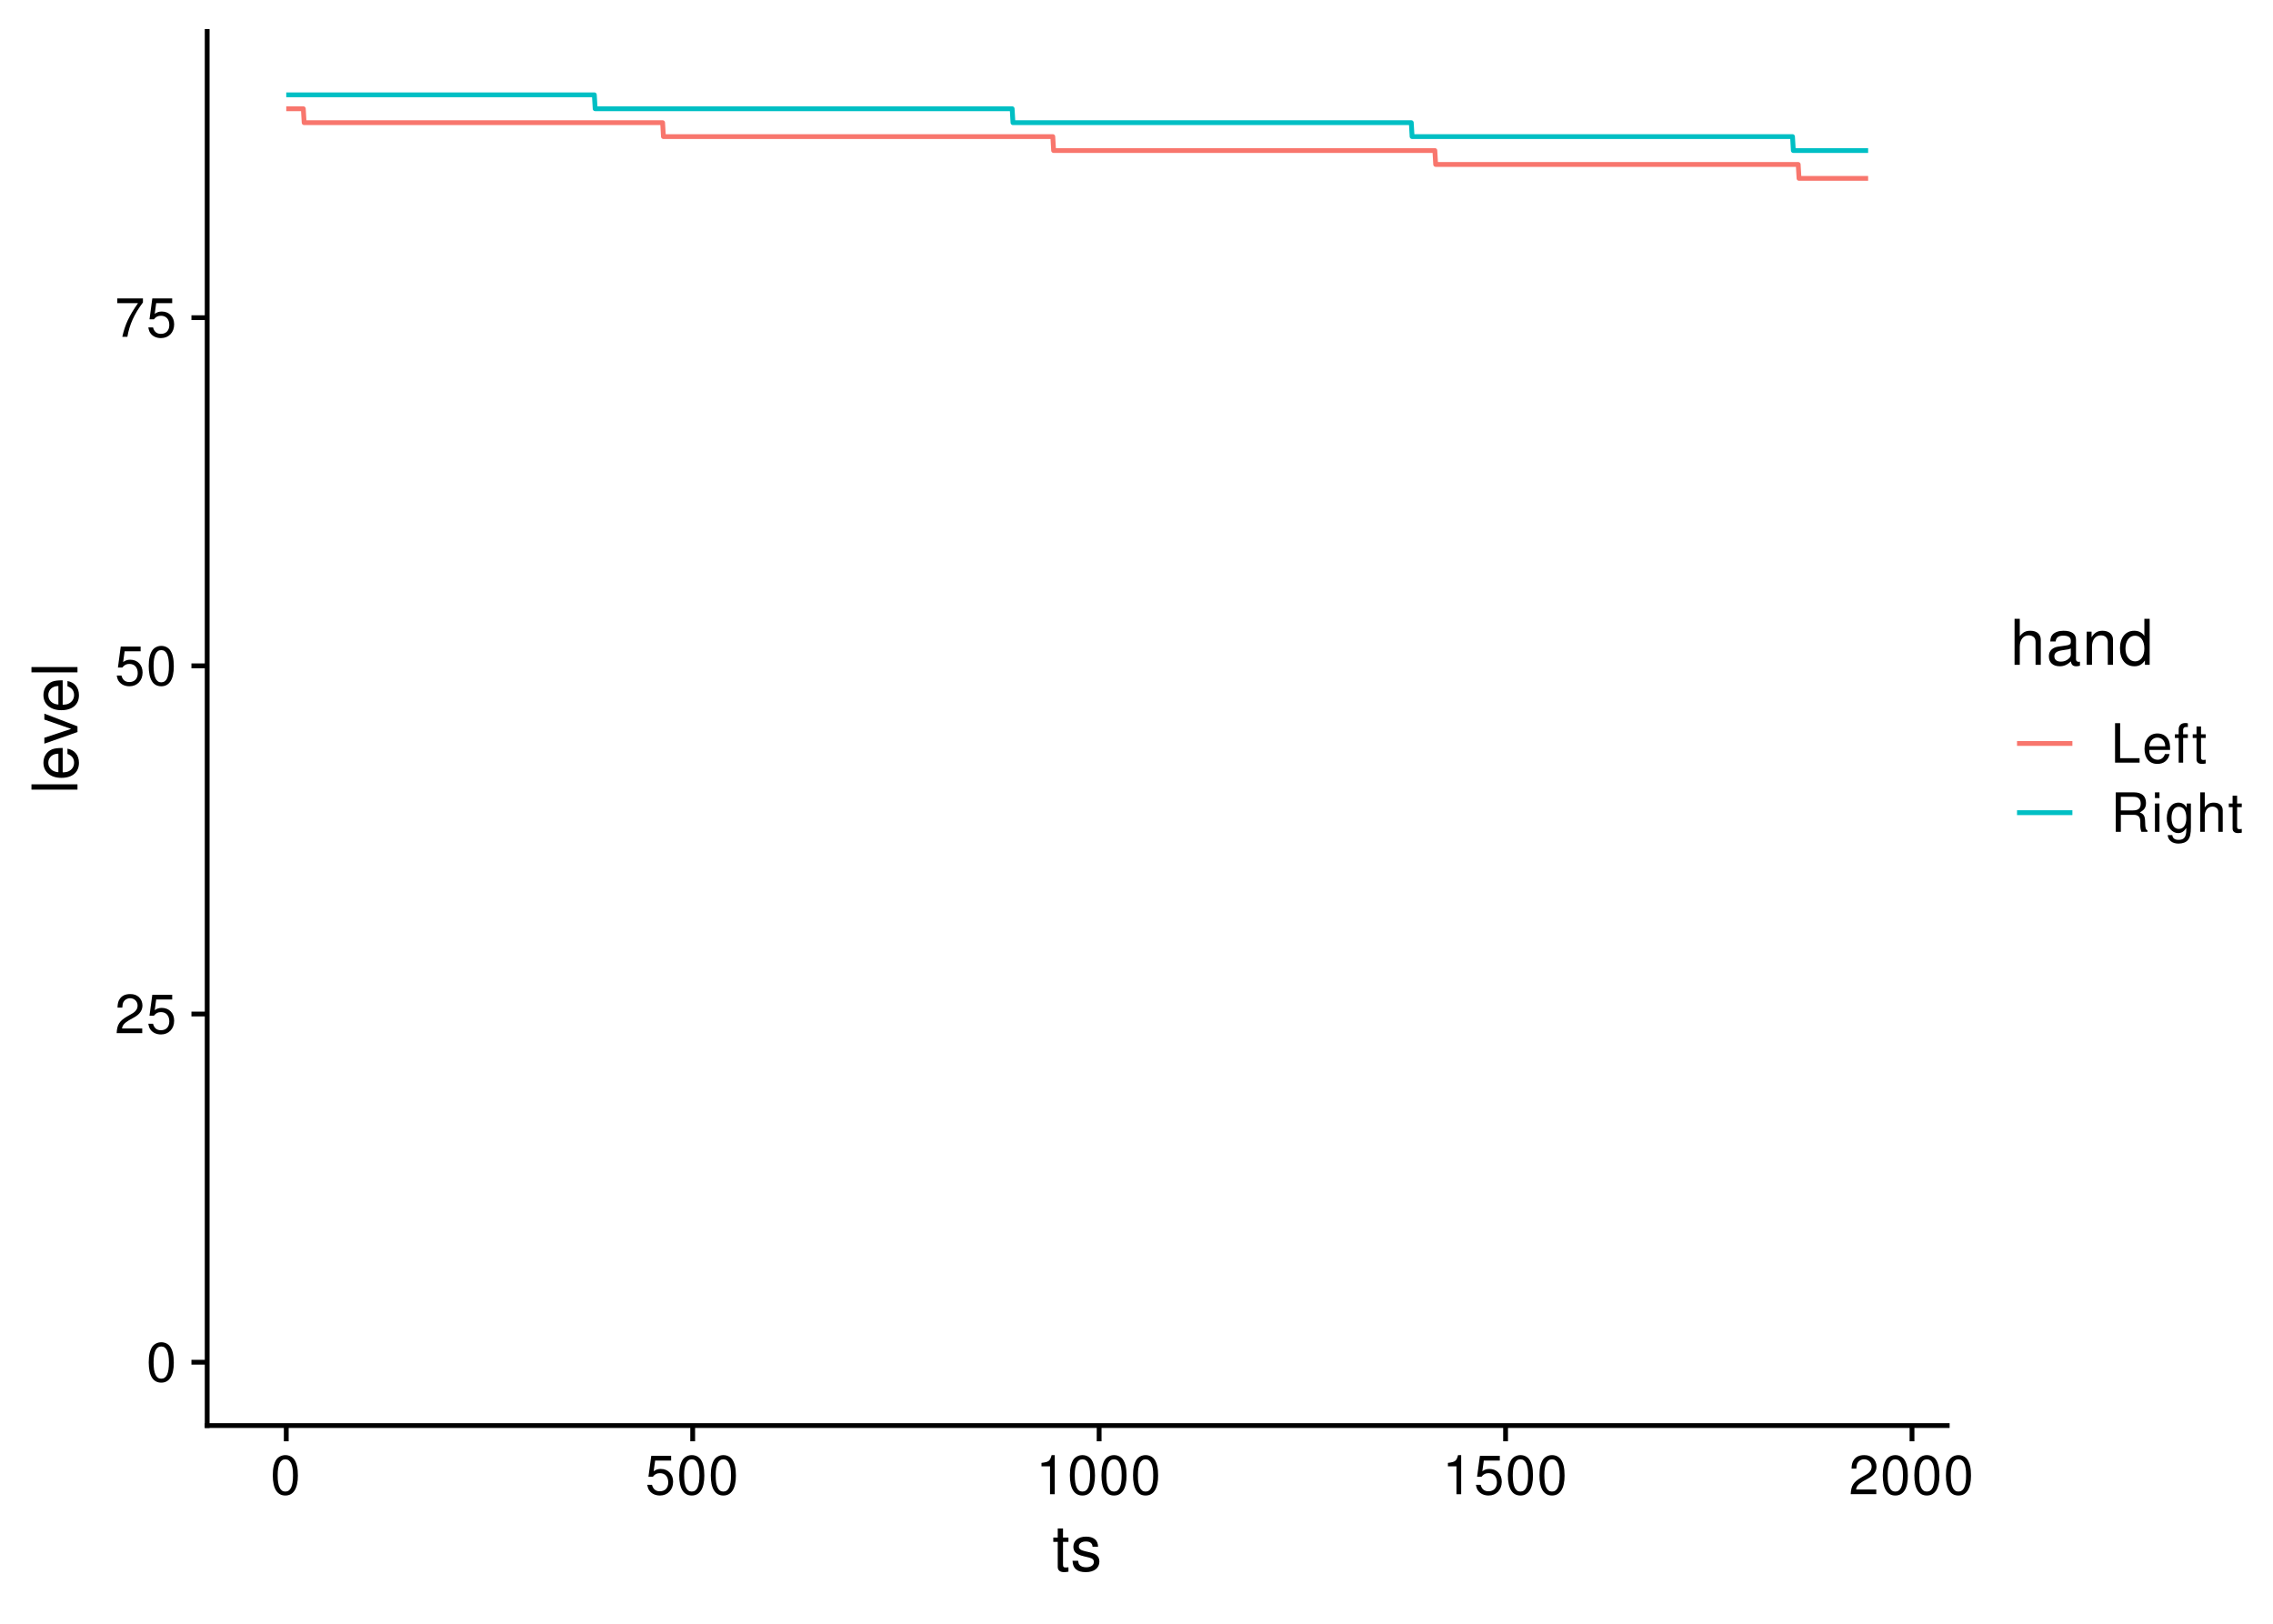
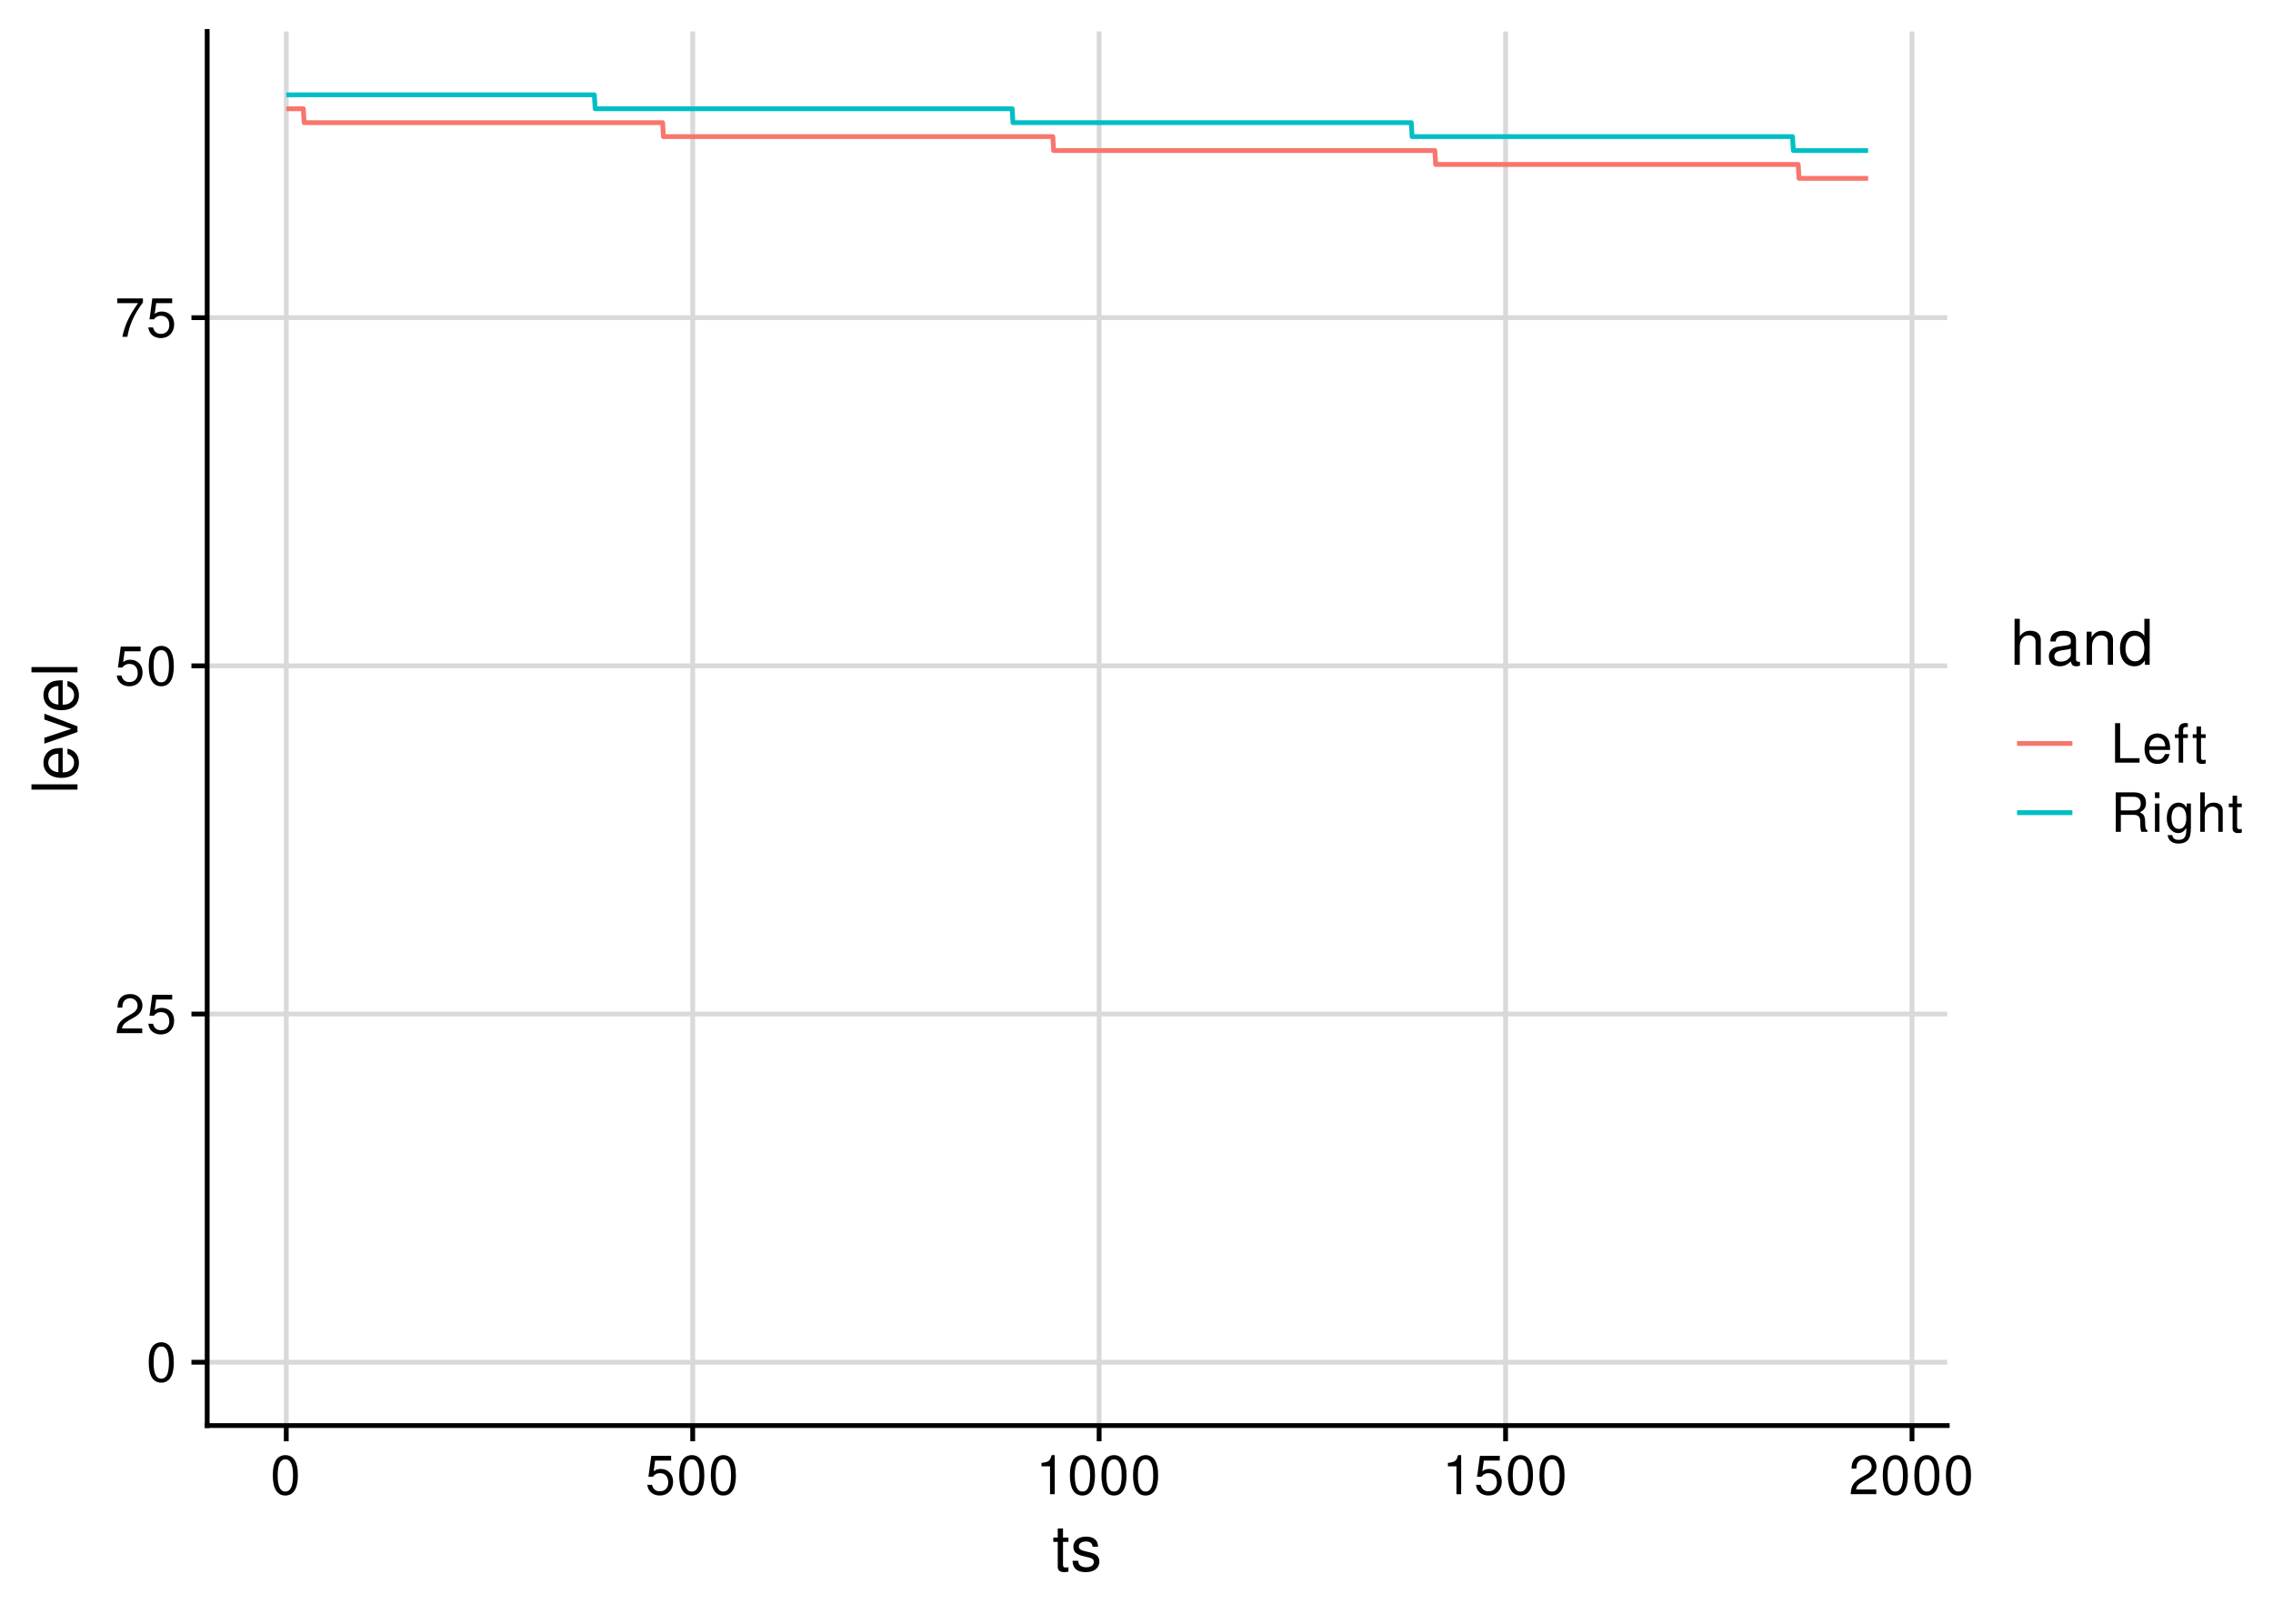
<svg xmlns="http://www.w3.org/2000/svg" xmlns:xlink="http://www.w3.org/1999/xlink" width="504pt" height="360pt" viewBox="0 0 504 360" version="1.1">
  <defs>
    <g>
      <symbol overflow="visible" id="glyph0-0">
        <path style="stroke:none;" d="" />
      </symbol>
      <symbol overflow="visible" id="glyph0-1">
        <path style="stroke:none;" d="M 3.297 -8.672 C 2.516 -8.672 1.781 -8.312 1.344 -7.734 C 0.797 -6.953 0.516 -5.812 0.516 -4.203 C 0.516 -1.266 1.469 0.281 3.297 0.281 C 5.094 0.281 6.078 -1.266 6.078 -4.125 C 6.078 -5.812 5.812 -6.938 5.25 -7.734 C 4.812 -8.328 4.109 -8.672 3.297 -8.672 Z M 3.297 -7.734 C 4.438 -7.734 5 -6.578 5 -4.219 C 5 -1.75 4.453 -0.594 3.281 -0.594 C 2.156 -0.594 1.594 -1.797 1.594 -4.188 C 1.594 -6.578 2.156 -7.734 3.297 -7.734 Z M 3.297 -7.734 " />
      </symbol>
      <symbol overflow="visible" id="glyph0-2">
        <path style="stroke:none;" d="M 6.078 -1.047 L 1.594 -1.047 C 1.703 -1.766 2.094 -2.219 3.125 -2.859 L 4.328 -3.531 C 5.516 -4.188 6.125 -5.078 6.125 -6.141 C 6.125 -6.859 5.844 -7.531 5.344 -8 C 4.844 -8.453 4.219 -8.672 3.406 -8.672 C 2.328 -8.672 1.531 -8.297 1.062 -7.547 C 0.75 -7.094 0.625 -6.547 0.594 -5.672 L 1.656 -5.672 C 1.688 -6.266 1.766 -6.609 1.906 -6.906 C 2.188 -7.422 2.734 -7.75 3.375 -7.75 C 4.328 -7.75 5.047 -7.062 5.047 -6.125 C 5.047 -5.422 4.656 -4.828 3.906 -4.391 L 2.797 -3.75 C 1.016 -2.719 0.5 -1.906 0.406 -0.016 L 6.078 -0.016 Z M 6.078 -1.047 " />
      </symbol>
      <symbol overflow="visible" id="glyph0-3">
        <path style="stroke:none;" d="M 5.719 -8.516 L 1.312 -8.516 L 0.688 -3.875 L 1.656 -3.875 C 2.141 -4.469 2.562 -4.672 3.234 -4.672 C 4.375 -4.672 5.078 -3.891 5.078 -2.625 C 5.078 -1.406 4.375 -0.656 3.219 -0.656 C 2.297 -0.656 1.734 -1.125 1.469 -2.094 L 0.422 -2.094 C 0.562 -1.391 0.688 -1.062 0.938 -0.75 C 1.422 -0.094 2.281 0.281 3.234 0.281 C 4.953 0.281 6.156 -0.969 6.156 -2.766 C 6.156 -4.453 5.047 -5.609 3.406 -5.609 C 2.812 -5.609 2.328 -5.453 1.844 -5.094 L 2.172 -7.469 L 5.719 -7.469 Z M 5.719 -8.516 " />
      </symbol>
      <symbol overflow="visible" id="glyph0-4">
        <path style="stroke:none;" d="M 6.234 -8.516 L 0.547 -8.516 L 0.547 -7.469 L 5.141 -7.469 C 3.125 -4.578 2.297 -2.797 1.656 0 L 2.781 0 C 3.25 -2.719 4.312 -5.062 6.234 -7.625 Z M 6.234 -8.516 " />
      </symbol>
      <symbol overflow="visible" id="glyph0-5">
        <path style="stroke:none;" d="M 3.109 -6.188 L 3.109 0 L 4.156 0 L 4.156 -8.672 L 3.469 -8.672 C 3.094 -7.344 2.859 -7.156 1.219 -6.953 L 1.219 -6.188 Z M 3.109 -6.188 " />
      </symbol>
      <symbol overflow="visible" id="glyph0-6">
        <path style="stroke:none;" d="M 2.078 -8.75 L 0.953 -8.75 L 0.953 0 L 6.391 0 L 6.391 -0.984 L 2.078 -0.984 Z M 2.078 -8.75 " />
      </symbol>
      <symbol overflow="visible" id="glyph0-7">
        <path style="stroke:none;" d="M 6.156 -2.812 C 6.156 -3.766 6.078 -4.344 5.906 -4.812 C 5.5 -5.844 4.531 -6.469 3.359 -6.469 C 1.609 -6.469 0.484 -5.141 0.484 -3.062 C 0.484 -0.984 1.562 0.281 3.344 0.281 C 4.781 0.281 5.766 -0.547 6.031 -1.906 L 5.016 -1.906 C 4.734 -1.078 4.172 -0.641 3.375 -0.641 C 2.734 -0.641 2.203 -0.938 1.859 -1.469 C 1.625 -1.828 1.531 -2.188 1.531 -2.812 Z M 1.547 -3.625 C 1.625 -4.781 2.344 -5.547 3.344 -5.547 C 4.375 -5.547 5.078 -4.75 5.078 -3.625 Z M 1.547 -3.625 " />
      </symbol>
      <symbol overflow="visible" id="glyph0-8">
        <path style="stroke:none;" d="M 3.094 -6.281 L 2.047 -6.281 L 2.047 -7.266 C 2.047 -7.688 2.281 -7.906 2.75 -7.906 C 2.828 -7.906 2.875 -7.906 3.094 -7.891 L 3.094 -8.719 C 2.875 -8.766 2.734 -8.781 2.531 -8.781 C 1.609 -8.781 1.062 -8.25 1.062 -7.359 L 1.062 -6.281 L 0.219 -6.281 L 0.219 -5.469 L 1.062 -5.469 L 1.062 0 L 2.047 0 L 2.047 -5.469 L 3.094 -5.469 Z M 3.094 -6.281 " />
      </symbol>
      <symbol overflow="visible" id="glyph0-9">
        <path style="stroke:none;" d="M 3.047 -6.281 L 2.016 -6.281 L 2.016 -8.016 L 1.016 -8.016 L 1.016 -6.281 L 0.172 -6.281 L 0.172 -5.469 L 1.016 -5.469 L 1.016 -0.719 C 1.016 -0.078 1.453 0.281 2.234 0.281 C 2.5 0.281 2.719 0.25 3.047 0.188 L 3.047 -0.641 C 2.906 -0.609 2.766 -0.594 2.562 -0.594 C 2.141 -0.594 2.016 -0.719 2.016 -1.156 L 2.016 -5.469 L 3.047 -5.469 Z M 3.047 -6.281 " />
      </symbol>
      <symbol overflow="visible" id="glyph0-10">
        <path style="stroke:none;" d="M 2.234 -3.766 L 5.109 -3.766 C 6.109 -3.766 6.547 -3.281 6.547 -2.203 L 6.547 -1.422 C 6.547 -0.891 6.641 -0.359 6.797 0 L 8.141 0 L 8.141 -0.281 C 7.734 -0.562 7.641 -0.875 7.625 -2.047 C 7.609 -3.484 7.375 -3.906 6.438 -4.312 C 7.422 -4.812 7.812 -5.406 7.812 -6.406 C 7.812 -7.922 6.875 -8.75 5.141 -8.75 L 1.109 -8.75 L 1.109 0 L 2.234 0 Z M 2.234 -4.75 L 2.234 -7.766 L 4.938 -7.766 C 5.562 -7.766 5.922 -7.672 6.188 -7.422 C 6.484 -7.172 6.641 -6.781 6.641 -6.266 C 6.641 -5.219 6.125 -4.75 4.938 -4.75 Z M 2.234 -4.75 " />
      </symbol>
      <symbol overflow="visible" id="glyph0-11">
        <path style="stroke:none;" d="M 1.797 -6.281 L 0.797 -6.281 L 0.797 0 L 1.797 0 Z M 1.797 -8.75 L 0.797 -8.75 L 0.797 -7.484 L 1.797 -7.484 Z M 1.797 -8.75 " />
      </symbol>
      <symbol overflow="visible" id="glyph0-12">
        <path style="stroke:none;" d="M 4.844 -6.281 L 4.844 -5.375 C 4.344 -6.125 3.797 -6.469 3 -6.469 C 1.469 -6.469 0.422 -5.047 0.422 -3.031 C 0.422 -1.984 0.672 -1.219 1.219 -0.578 C 1.688 -0.031 2.281 0.281 2.922 0.281 C 3.688 0.281 4.219 -0.062 4.75 -0.859 L 4.75 -0.531 C 4.75 1.156 4.281 1.781 3.031 1.781 C 2.188 1.781 1.734 1.438 1.641 0.719 L 0.625 0.719 C 0.719 1.891 1.641 2.609 3.016 2.609 C 3.938 2.609 4.703 2.312 5.109 1.812 C 5.594 1.219 5.766 0.438 5.766 -1.031 L 5.766 -6.281 Z M 3.094 -5.547 C 4.156 -5.547 4.75 -4.656 4.75 -3.062 C 4.75 -1.531 4.141 -0.641 3.094 -0.641 C 2.062 -0.641 1.469 -1.547 1.469 -3.094 C 1.469 -4.625 2.062 -5.547 3.094 -5.547 Z M 3.094 -5.547 " />
      </symbol>
      <symbol overflow="visible" id="glyph0-13">
        <path style="stroke:none;" d="M 0.844 -8.75 L 0.844 0 L 1.844 0 L 1.844 -3.469 C 1.844 -4.75 2.516 -5.594 3.547 -5.594 C 3.875 -5.594 4.188 -5.5 4.422 -5.312 C 4.719 -5.094 4.844 -4.797 4.844 -4.359 L 4.844 0 L 5.828 0 L 5.828 -4.75 C 5.828 -5.812 5.078 -6.469 3.859 -6.469 C 2.969 -6.469 2.422 -6.188 1.844 -5.422 L 1.844 -8.75 Z M 0.844 -8.75 " />
      </symbol>
      <symbol overflow="visible" id="glyph1-0">
        <path style="stroke:none;" d="" />
      </symbol>
      <symbol overflow="visible" id="glyph1-1">
        <path style="stroke:none;" d="M 3.562 -7.344 L 2.359 -7.344 L 2.359 -9.359 L 1.188 -9.359 L 1.188 -7.344 L 0.203 -7.344 L 0.203 -6.391 L 1.188 -6.391 L 1.188 -0.844 C 1.188 -0.078 1.688 0.328 2.609 0.328 C 2.906 0.328 3.156 0.297 3.562 0.219 L 3.562 -0.75 C 3.391 -0.719 3.234 -0.703 3 -0.703 C 2.484 -0.703 2.359 -0.844 2.359 -1.359 L 2.359 -6.391 L 3.562 -6.391 Z M 3.562 -7.344 " />
      </symbol>
      <symbol overflow="visible" id="glyph1-2">
        <path style="stroke:none;" d="M 6.125 -5.297 C 6.125 -6.734 5.172 -7.547 3.469 -7.547 C 1.766 -7.547 0.656 -6.656 0.656 -5.312 C 0.656 -4.156 1.25 -3.609 2.984 -3.188 L 4.078 -2.922 C 4.891 -2.734 5.203 -2.438 5.203 -1.922 C 5.203 -1.219 4.516 -0.75 3.5 -0.75 C 2.875 -0.75 2.344 -0.938 2.047 -1.25 C 1.859 -1.453 1.781 -1.672 1.703 -2.188 L 0.469 -2.188 C 0.531 -0.484 1.484 0.328 3.406 0.328 C 5.25 0.328 6.422 -0.594 6.422 -2 C 6.422 -3.094 5.812 -3.703 4.359 -4.047 L 3.234 -4.312 C 2.281 -4.531 1.875 -4.844 1.875 -5.359 C 1.875 -6.047 2.484 -6.469 3.438 -6.469 C 4.375 -6.469 4.875 -6.062 4.906 -5.297 Z M 6.125 -5.297 " />
      </symbol>
      <symbol overflow="visible" id="glyph1-3">
        <path style="stroke:none;" d="M 0.984 -10.203 L 0.984 0 L 2.141 0 L 2.141 -4.047 C 2.141 -5.547 2.922 -6.531 4.125 -6.531 C 4.516 -6.531 4.891 -6.406 5.172 -6.203 C 5.5 -5.953 5.641 -5.594 5.641 -5.078 L 5.641 0 L 6.797 0 L 6.797 -5.547 C 6.797 -6.781 5.922 -7.547 4.5 -7.547 C 3.453 -7.547 2.828 -7.219 2.141 -6.328 L 2.141 -10.203 Z M 0.984 -10.203 " />
      </symbol>
      <symbol overflow="visible" id="glyph1-4">
        <path style="stroke:none;" d="M 7.484 -0.688 C 7.359 -0.656 7.312 -0.656 7.234 -0.656 C 6.828 -0.656 6.609 -0.875 6.609 -1.234 L 6.609 -5.547 C 6.609 -6.844 5.656 -7.547 3.844 -7.547 C 2.766 -7.547 1.922 -7.234 1.406 -6.688 C 1.078 -6.312 0.938 -5.891 0.906 -5.172 L 2.094 -5.172 C 2.188 -6.062 2.719 -6.469 3.812 -6.469 C 4.875 -6.469 5.453 -6.078 5.453 -5.375 L 5.453 -5.062 C 5.438 -4.562 5.188 -4.375 4.234 -4.25 C 2.578 -4.047 2.328 -3.984 1.875 -3.812 C 1.016 -3.438 0.594 -2.797 0.594 -1.844 C 0.594 -0.516 1.516 0.328 3 0.328 C 3.922 0.328 4.656 0 5.484 -0.75 C 5.578 0 5.938 0.328 6.688 0.328 C 6.938 0.328 7.094 0.297 7.484 0.203 Z M 5.453 -2.312 C 5.453 -1.922 5.328 -1.688 4.984 -1.359 C 4.516 -0.922 3.938 -0.703 3.25 -0.703 C 2.344 -0.703 1.812 -1.141 1.812 -1.875 C 1.812 -2.641 2.312 -3.031 3.562 -3.219 C 4.812 -3.391 5.047 -3.438 5.453 -3.625 Z M 5.453 -2.312 " />
      </symbol>
      <symbol overflow="visible" id="glyph1-5">
        <path style="stroke:none;" d="M 0.984 -7.344 L 0.984 0 L 2.156 0 L 2.156 -4.047 C 2.156 -5.547 2.938 -6.531 4.141 -6.531 C 5.062 -6.531 5.656 -5.969 5.656 -5.078 L 5.656 0 L 6.812 0 L 6.812 -5.547 C 6.812 -6.766 5.906 -7.547 4.5 -7.547 C 3.406 -7.547 2.703 -7.125 2.062 -6.109 L 2.062 -7.344 Z M 0.984 -7.344 " />
      </symbol>
      <symbol overflow="visible" id="glyph1-6">
        <path style="stroke:none;" d="M 6.938 -10.203 L 5.766 -10.203 L 5.766 -6.406 C 5.281 -7.156 4.5 -7.547 3.516 -7.547 C 1.609 -7.547 0.359 -6.016 0.359 -3.688 C 0.359 -1.203 1.562 0.328 3.562 0.328 C 4.562 0.328 5.266 -0.062 5.891 -0.969 L 5.891 0 L 6.938 0 Z M 3.703 -6.453 C 4.969 -6.453 5.766 -5.344 5.766 -3.578 C 5.766 -1.891 4.953 -0.766 3.719 -0.766 C 2.438 -0.766 1.578 -1.906 1.578 -3.609 C 1.578 -5.312 2.438 -6.453 3.703 -6.453 Z M 3.703 -6.453 " />
      </symbol>
      <symbol overflow="visible" id="glyph2-0">
        <path style="stroke:none;" d="" />
      </symbol>
      <symbol overflow="visible" id="glyph2-1">
        <path style="stroke:none;" d="M -10.203 -2.125 L -10.203 -0.953 L 0 -0.953 L 0 -2.125 Z M -10.203 -2.125 " />
      </symbol>
      <symbol overflow="visible" id="glyph2-2">
        <path style="stroke:none;" d="M -3.281 -7.188 C -4.391 -7.188 -5.062 -7.094 -5.609 -6.891 C -6.812 -6.406 -7.547 -5.297 -7.547 -3.922 C -7.547 -1.875 -5.984 -0.562 -3.562 -0.562 C -1.141 -0.562 0.328 -1.812 0.328 -3.891 C 0.328 -5.578 -0.625 -6.734 -2.219 -7.031 L -2.219 -5.859 C -1.266 -5.531 -0.75 -4.875 -0.75 -3.938 C -0.75 -3.188 -1.094 -2.562 -1.703 -2.172 C -2.125 -1.891 -2.547 -1.797 -3.281 -1.781 Z M -4.234 -1.812 C -5.594 -1.906 -6.469 -2.734 -6.469 -3.906 C -6.469 -5.094 -5.547 -5.922 -4.234 -5.922 Z M -4.234 -1.812 " />
      </symbol>
      <symbol overflow="visible" id="glyph2-3">
        <path style="stroke:none;" d="M 0 -3.984 L -7.344 -6.797 L -7.344 -5.484 L -1.391 -3.422 L -7.344 -1.453 L -7.344 -0.141 L 0 -2.719 Z M 0 -3.984 " />
      </symbol>
    </g>
+     <clipPath id="clip1">
+       <path d="M 45.938 301 L 431.762 301 L 431.762 303 L 45.938 303 Z M 45.938 301 " />
+     </clipPath>
+     <clipPath id="clip2">
+       <path d="M 45.938 224 L 431.762 224 L 431.762 226 L 45.938 226 Z M 45.938 224 " />
+     </clipPath>
+     <clipPath id="clip3">
+       <path d="M 45.938 147 L 431.762 147 L 431.762 149 L 45.938 149 Z M 45.938 147 " />
+     </clipPath>
+     <clipPath id="clip4">
+       <path d="M 45.938 69 L 431.762 69 L 431.762 71 L 45.938 71 Z M 45.938 69 " />
+     </clipPath>
+     <clipPath id="clip5">
+       <path d="M 62 6.973 L 65 6.973 L 65 316.062 L 62 316.062 Z M 62 6.973 " />
+     </clipPath>
+     <clipPath id="clip6">
+       <path d="M 153 6.973 L 155 6.973 L 155 316.062 L 153 316.062 Z M 153 6.973 " />
+     </clipPath>
+     <clipPath id="clip7">
+       <path d="M 243 6.973 L 245 6.973 L 245 316.062 L 243 316.062 Z M 243 6.973 " />
+     </clipPath>
+     <clipPath id="clip8">
+       <path d="M 333 6.973 L 335 6.973 L 335 316.062 L 333 316.062 Z M 333 6.973 " />
+     </clipPath>
+     <clipPath id="clip9">
+       <path d="M 423 6.973 L 425 6.973 L 425 316.062 L 423 316.062 Z M 423 6.973 " />
+     </clipPath>
  </defs>
  <g id="surface30">
    <rect x="0" y="0" width="504" height="360" style="fill:rgb(100%,100%,100%);fill-opacity:1;stroke:none;" />
+     <g clip-path="url(#clip1)" clip-rule="nonzero">
+       <path style="fill:none;stroke-width:1.067;stroke-linecap:butt;stroke-linejoin:round;stroke:rgb(85.098%,85.098%,85.098%);stroke-opacity:1;stroke-miterlimit:10;" d="M 45.938 302.016 L 431.762 302.016 " />
+     </g>
+     <g clip-path="url(#clip2)" clip-rule="nonzero">
+       <path style="fill:none;stroke-width:1.067;stroke-linecap:butt;stroke-linejoin:round;stroke:rgb(85.098%,85.098%,85.098%);stroke-opacity:1;stroke-miterlimit:10;" d="M 45.938 224.82 L 431.762 224.82 " />
+     </g>
+     <g clip-path="url(#clip3)" clip-rule="nonzero">
+       <path style="fill:none;stroke-width:1.067;stroke-linecap:butt;stroke-linejoin:round;stroke:rgb(85.098%,85.098%,85.098%);stroke-opacity:1;stroke-miterlimit:10;" d="M 45.938 147.625 L 431.762 147.625 " />
+     </g>
+     <g clip-path="url(#clip4)" clip-rule="nonzero">
+       <path style="fill:none;stroke-width:1.067;stroke-linecap:butt;stroke-linejoin:round;stroke:rgb(85.098%,85.098%,85.098%);stroke-opacity:1;stroke-miterlimit:10;" d="M 45.938 70.43 L 431.762 70.43 " />
+     </g>
+     <g clip-path="url(#clip5)" clip-rule="nonzero">
+       <path style="fill:none;stroke-width:1.067;stroke-linecap:butt;stroke-linejoin:round;stroke:rgb(85.098%,85.098%,85.098%);stroke-opacity:1;stroke-miterlimit:10;" d="M 63.473 316.062 L 63.473 6.973 " />
+     </g>
+     <g clip-path="url(#clip6)" clip-rule="nonzero">
+       <path style="fill:none;stroke-width:1.067;stroke-linecap:butt;stroke-linejoin:round;stroke:rgb(85.098%,85.098%,85.098%);stroke-opacity:1;stroke-miterlimit:10;" d="M 153.594 316.062 L 153.594 6.973 " />
+     </g>
+     <g clip-path="url(#clip7)" clip-rule="nonzero">
+       <path style="fill:none;stroke-width:1.067;stroke-linecap:butt;stroke-linejoin:round;stroke:rgb(85.098%,85.098%,85.098%);stroke-opacity:1;stroke-miterlimit:10;" d="M 243.715 316.062 L 243.715 6.973 " />
+     </g>
+     <g clip-path="url(#clip8)" clip-rule="nonzero">
+       <path style="fill:none;stroke-width:1.067;stroke-linecap:butt;stroke-linejoin:round;stroke:rgb(85.098%,85.098%,85.098%);stroke-opacity:1;stroke-miterlimit:10;" d="M 333.836 316.062 L 333.836 6.973 " />
+     </g>
+     <g clip-path="url(#clip9)" clip-rule="nonzero">
+       <path style="fill:none;stroke-width:1.067;stroke-linecap:butt;stroke-linejoin:round;stroke:rgb(85.098%,85.098%,85.098%);stroke-opacity:1;stroke-miterlimit:10;" d="M 423.957 316.062 L 423.957 6.973 " />
+     </g>
    <path style="fill:none;stroke-width:1.067;stroke-linecap:butt;stroke-linejoin:round;stroke:rgb(97.255%,46.275%,42.745%);stroke-opacity:1;stroke-miterlimit:10;" d="M 63.473 24.109 L 67.258 24.109 L 67.438 27.199 L 146.926 27.199 L 147.105 30.285 L 233.441 30.285 L 233.621 33.375 L 318.156 33.375 L 318.336 36.461 L 398.723 36.461 L 398.902 39.551 L 414.227 39.551 " />
    <path style="fill:none;stroke-width:1.067;stroke-linecap:butt;stroke-linejoin:round;stroke:rgb(0%,74.902%,76.863%);stroke-opacity:1;stroke-miterlimit:10;" d="M 63.473 21.023 L 131.785 21.023 L 131.965 24.109 L 224.43 24.109 L 224.609 27.199 L 312.93 27.199 L 313.109 30.285 L 397.461 30.285 L 397.641 33.375 L 414.227 33.375 " />
    <path style="fill:none;stroke-width:1.067;stroke-linecap:square;stroke-linejoin:round;stroke:rgb(0%,0%,0%);stroke-opacity:1;stroke-miterlimit:10;" d="M 45.938 316.062 L 45.938 6.973 " />
    <g style="fill:rgb(0%,0%,0%);fill-opacity:1;">
      <use xlink:href="#glyph0-1" x="32.461" y="306.264" />
    </g>
    <g style="fill:rgb(0%,0%,0%);fill-opacity:1;">
      <use xlink:href="#glyph0-2" x="25.461" y="229.068" />
      <use xlink:href="#glyph0-3" x="32.461" y="229.068" />
    </g>
    <g style="fill:rgb(0%,0%,0%);fill-opacity:1;">
      <use xlink:href="#glyph0-3" x="25.461" y="151.873" />
      <use xlink:href="#glyph0-1" x="32.461" y="151.873" />
    </g>
    <g style="fill:rgb(0%,0%,0%);fill-opacity:1;">
      <use xlink:href="#glyph0-4" x="25.461" y="74.678" />
      <use xlink:href="#glyph0-3" x="32.461" y="74.678" />
    </g>
    <path style="fill:none;stroke-width:1.067;stroke-linecap:butt;stroke-linejoin:round;stroke:rgb(0%,0%,0%);stroke-opacity:1;stroke-miterlimit:10;" d="M 42.449 302.016 L 45.938 302.016 " />
    <path style="fill:none;stroke-width:1.067;stroke-linecap:butt;stroke-linejoin:round;stroke:rgb(0%,0%,0%);stroke-opacity:1;stroke-miterlimit:10;" d="M 42.449 224.82 L 45.938 224.82 " />
    <path style="fill:none;stroke-width:1.067;stroke-linecap:butt;stroke-linejoin:round;stroke:rgb(0%,0%,0%);stroke-opacity:1;stroke-miterlimit:10;" d="M 42.449 147.625 L 45.938 147.625 " />
    <path style="fill:none;stroke-width:1.067;stroke-linecap:butt;stroke-linejoin:round;stroke:rgb(0%,0%,0%);stroke-opacity:1;stroke-miterlimit:10;" d="M 42.449 70.43 L 45.938 70.43 " />
    <path style="fill:none;stroke-width:1.067;stroke-linecap:square;stroke-linejoin:round;stroke:rgb(0%,0%,0%);stroke-opacity:1;stroke-miterlimit:10;" d="M 45.938 316.062 L 431.762 316.062 " />
    <path style="fill:none;stroke-width:1.067;stroke-linecap:butt;stroke-linejoin:round;stroke:rgb(0%,0%,0%);stroke-opacity:1;stroke-miterlimit:10;" d="M 63.473 319.551 L 63.473 316.062 " />
    <path style="fill:none;stroke-width:1.067;stroke-linecap:butt;stroke-linejoin:round;stroke:rgb(0%,0%,0%);stroke-opacity:1;stroke-miterlimit:10;" d="M 153.594 319.551 L 153.594 316.062 " />
    <path style="fill:none;stroke-width:1.067;stroke-linecap:butt;stroke-linejoin:round;stroke:rgb(0%,0%,0%);stroke-opacity:1;stroke-miterlimit:10;" d="M 243.715 319.551 L 243.715 316.062 " />
    <path style="fill:none;stroke-width:1.067;stroke-linecap:butt;stroke-linejoin:round;stroke:rgb(0%,0%,0%);stroke-opacity:1;stroke-miterlimit:10;" d="M 333.836 319.551 L 333.836 316.062 " />
    <path style="fill:none;stroke-width:1.067;stroke-linecap:butt;stroke-linejoin:round;stroke:rgb(0%,0%,0%);stroke-opacity:1;stroke-miterlimit:10;" d="M 423.957 319.551 L 423.957 316.062 " />
    <g style="fill:rgb(0%,0%,0%);fill-opacity:1;">
      <use xlink:href="#glyph0-1" x="59.973" y="331.287" />
    </g>
    <g style="fill:rgb(0%,0%,0%);fill-opacity:1;">
      <use xlink:href="#glyph0-3" x="143.094" y="331.287" />
      <use xlink:href="#glyph0-1" x="150.094" y="331.287" />
      <use xlink:href="#glyph0-1" x="157.094" y="331.287" />
    </g>
    <g style="fill:rgb(0%,0%,0%);fill-opacity:1;">
      <use xlink:href="#glyph0-5" x="229.715" y="331.287" />
      <use xlink:href="#glyph0-1" x="236.715" y="331.287" />
      <use xlink:href="#glyph0-1" x="243.715" y="331.287" />
      <use xlink:href="#glyph0-1" x="250.715" y="331.287" />
    </g>
    <g style="fill:rgb(0%,0%,0%);fill-opacity:1;">
      <use xlink:href="#glyph0-5" x="319.836" y="331.287" />
      <use xlink:href="#glyph0-3" x="326.836" y="331.287" />
      <use xlink:href="#glyph0-1" x="333.836" y="331.287" />
      <use xlink:href="#glyph0-1" x="340.836" y="331.287" />
    </g>
    <g style="fill:rgb(0%,0%,0%);fill-opacity:1;">
      <use xlink:href="#glyph0-2" x="409.957" y="331.287" />
      <use xlink:href="#glyph0-1" x="416.957" y="331.287" />
      <use xlink:href="#glyph0-1" x="423.957" y="331.287" />
      <use xlink:href="#glyph0-1" x="430.957" y="331.287" />
    </g>
    <g style="fill:rgb(0%,0%,0%);fill-opacity:1;">
      <use xlink:href="#glyph1-1" x="233.348" y="348.233" />
      <use xlink:href="#glyph1-2" x="237.348" y="348.233" />
    </g>
    <g style="fill:rgb(0%,0%,0%);fill-opacity:1;">
      <use xlink:href="#glyph2-1" x="17.179" y="176.02" />
      <use xlink:href="#glyph2-2" x="17.179" y="173.02" />
      <use xlink:href="#glyph2-3" x="17.179" y="165.02" />
      <use xlink:href="#glyph2-2" x="17.179" y="158.02" />
      <use xlink:href="#glyph2-1" x="17.179" y="150.02" />
    </g>
    <g style="fill:rgb(0%,0%,0%);fill-opacity:1;">
      <use xlink:href="#glyph1-3" x="445.711" y="147.394" />
      <use xlink:href="#glyph1-4" x="453.711" y="147.394" />
      <use xlink:href="#glyph1-5" x="461.711" y="147.394" />
      <use xlink:href="#glyph1-6" x="469.711" y="147.394" />
    </g>
    <path style="fill:none;stroke-width:1.067;stroke-linecap:butt;stroke-linejoin:round;stroke:rgb(97.255%,46.275%,42.745%);stroke-opacity:1;stroke-miterlimit:10;" d="M 447.242 164.836 L 459.52 164.836 " />
    <path style="fill:none;stroke-width:1.067;stroke-linecap:butt;stroke-linejoin:round;stroke:rgb(0%,74.902%,76.863%);stroke-opacity:1;stroke-miterlimit:10;" d="M 447.242 180.176 L 459.52 180.176 " />
    <g style="fill:rgb(0%,0%,0%);fill-opacity:1;">
      <use xlink:href="#glyph0-6" x="468.027" y="169.084" />
      <use xlink:href="#glyph0-7" x="475.027" y="169.084" />
      <use xlink:href="#glyph0-8" x="482.027" y="169.084" />
      <use xlink:href="#glyph0-9" x="486.027" y="169.084" />
    </g>
    <g style="fill:rgb(0%,0%,0%);fill-opacity:1;">
      <use xlink:href="#glyph0-10" x="468.027" y="184.424" />
      <use xlink:href="#glyph0-11" x="477.027" y="184.424" />
      <use xlink:href="#glyph0-12" x="480.027" y="184.424" />
      <use xlink:href="#glyph0-13" x="487.027" y="184.424" />
      <use xlink:href="#glyph0-9" x="494.027" y="184.424" />
    </g>
  </g>
</svg>
